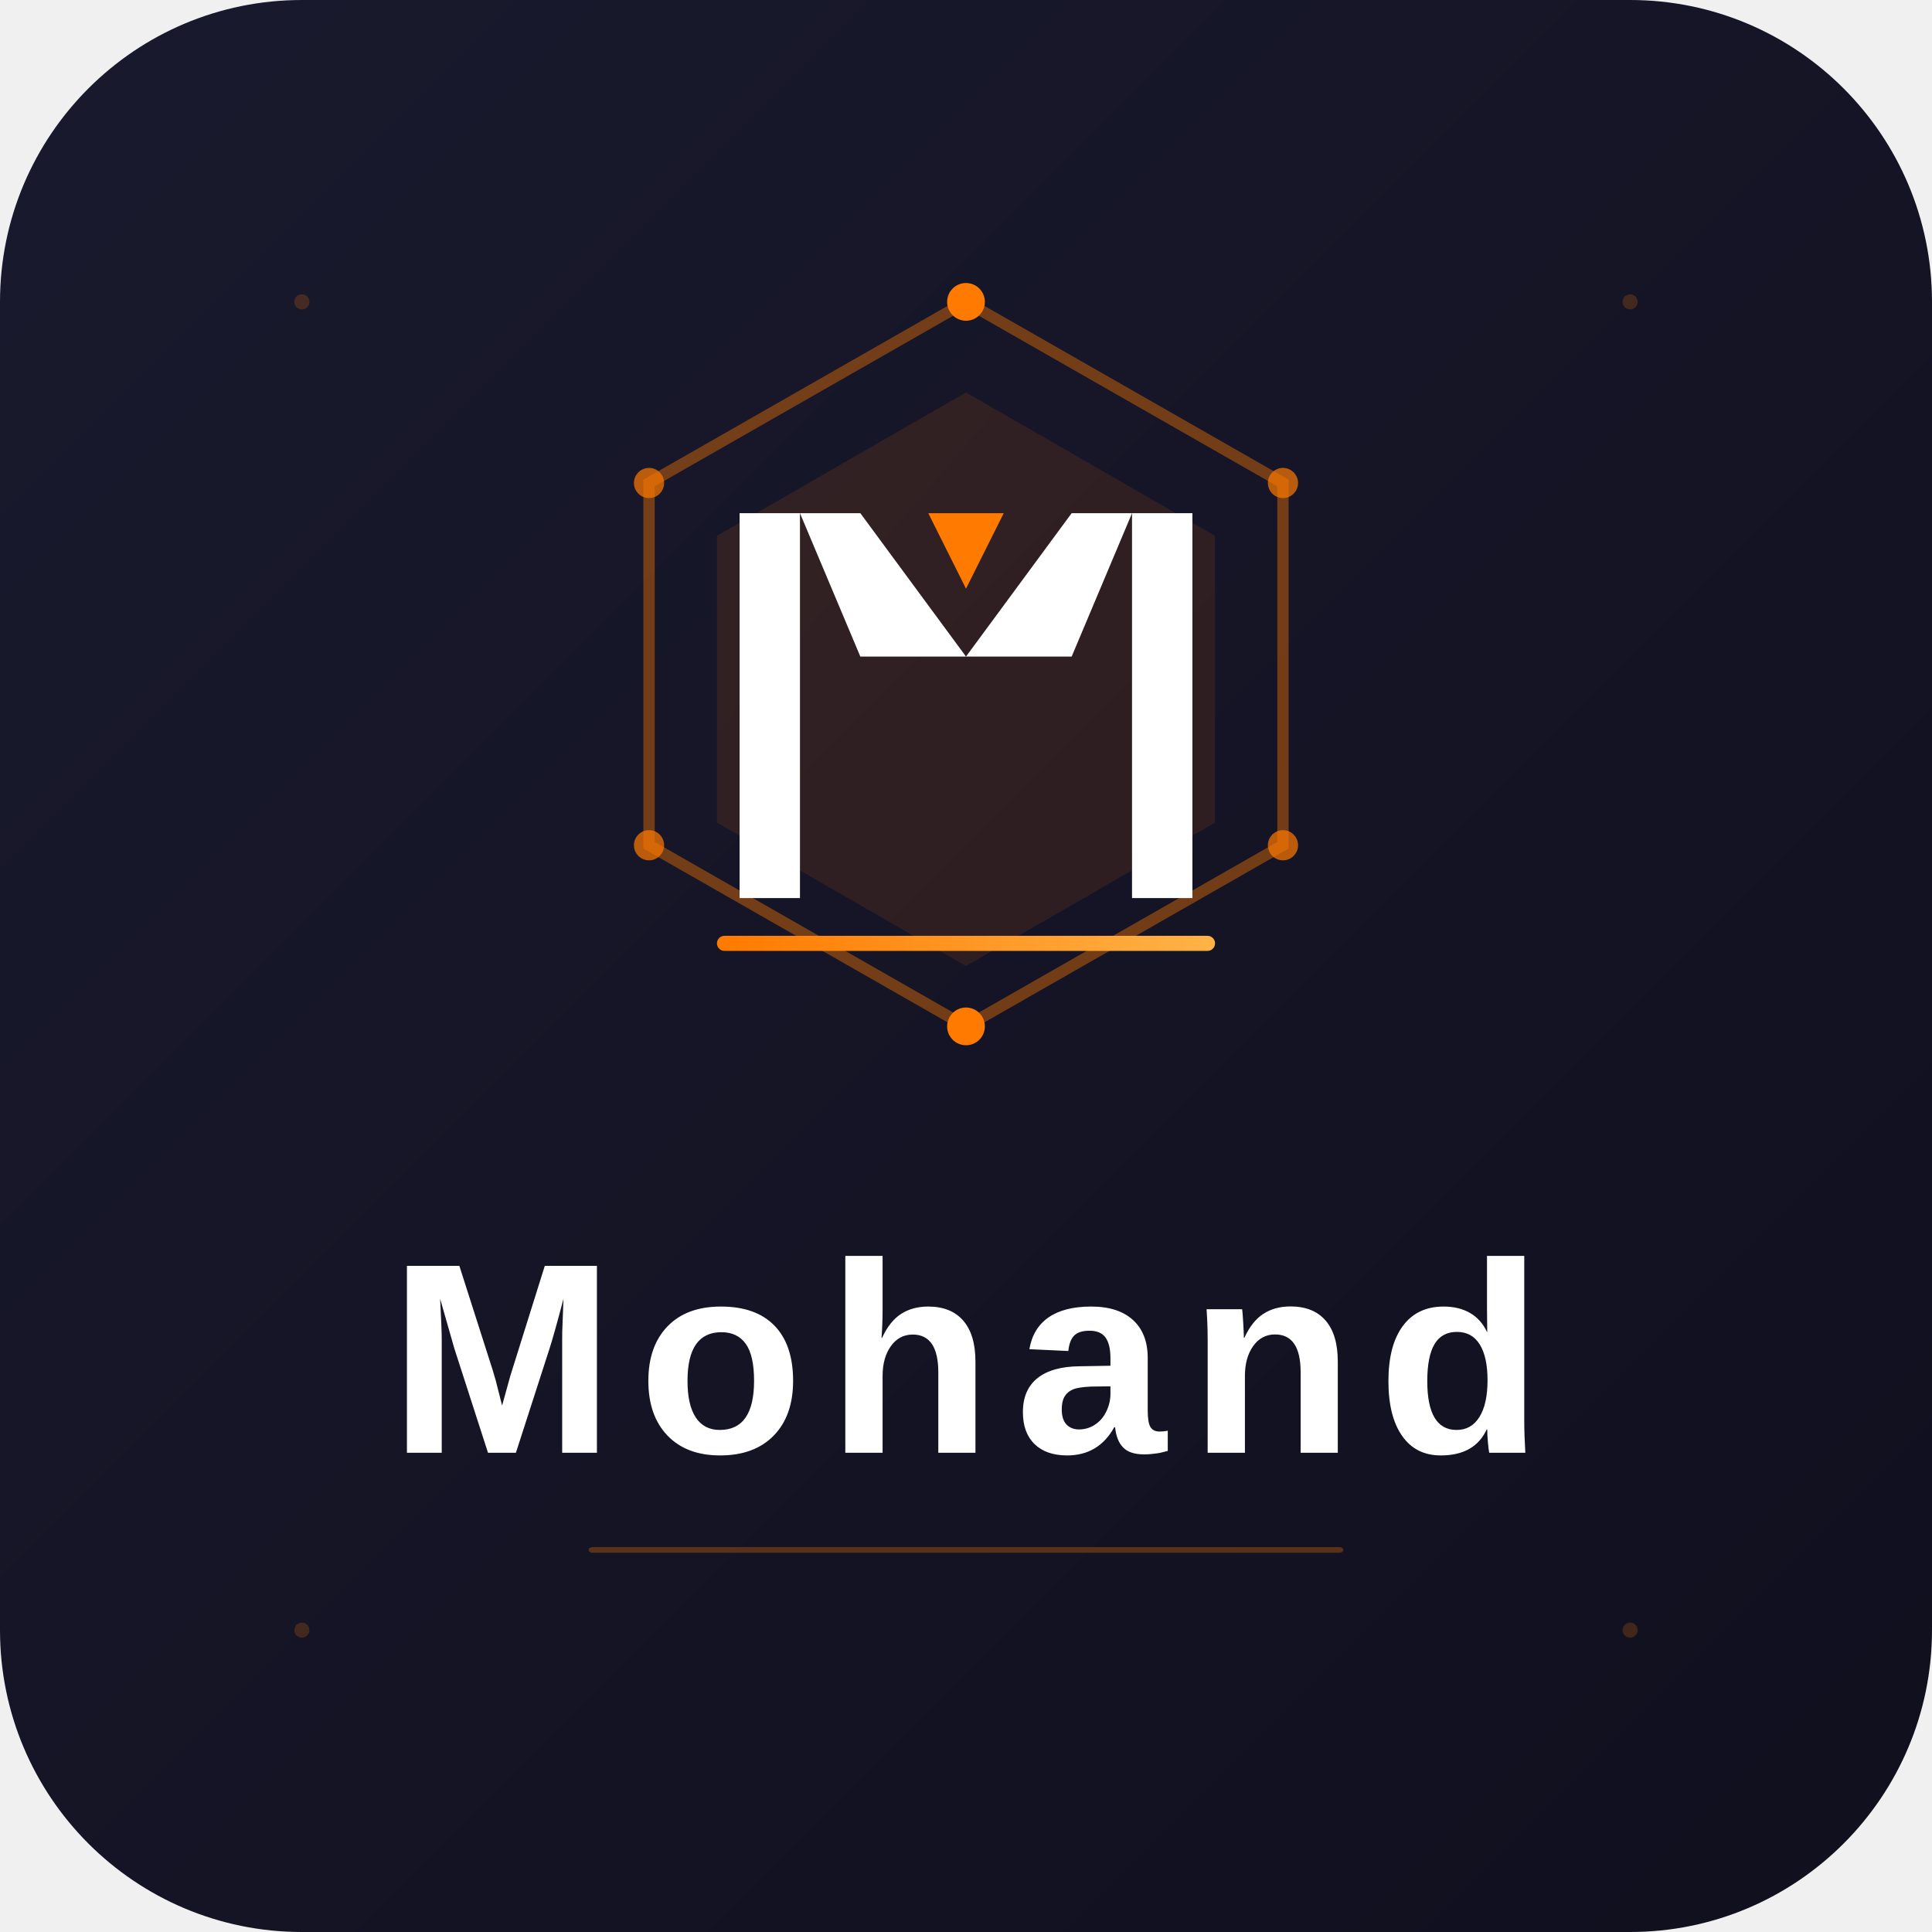
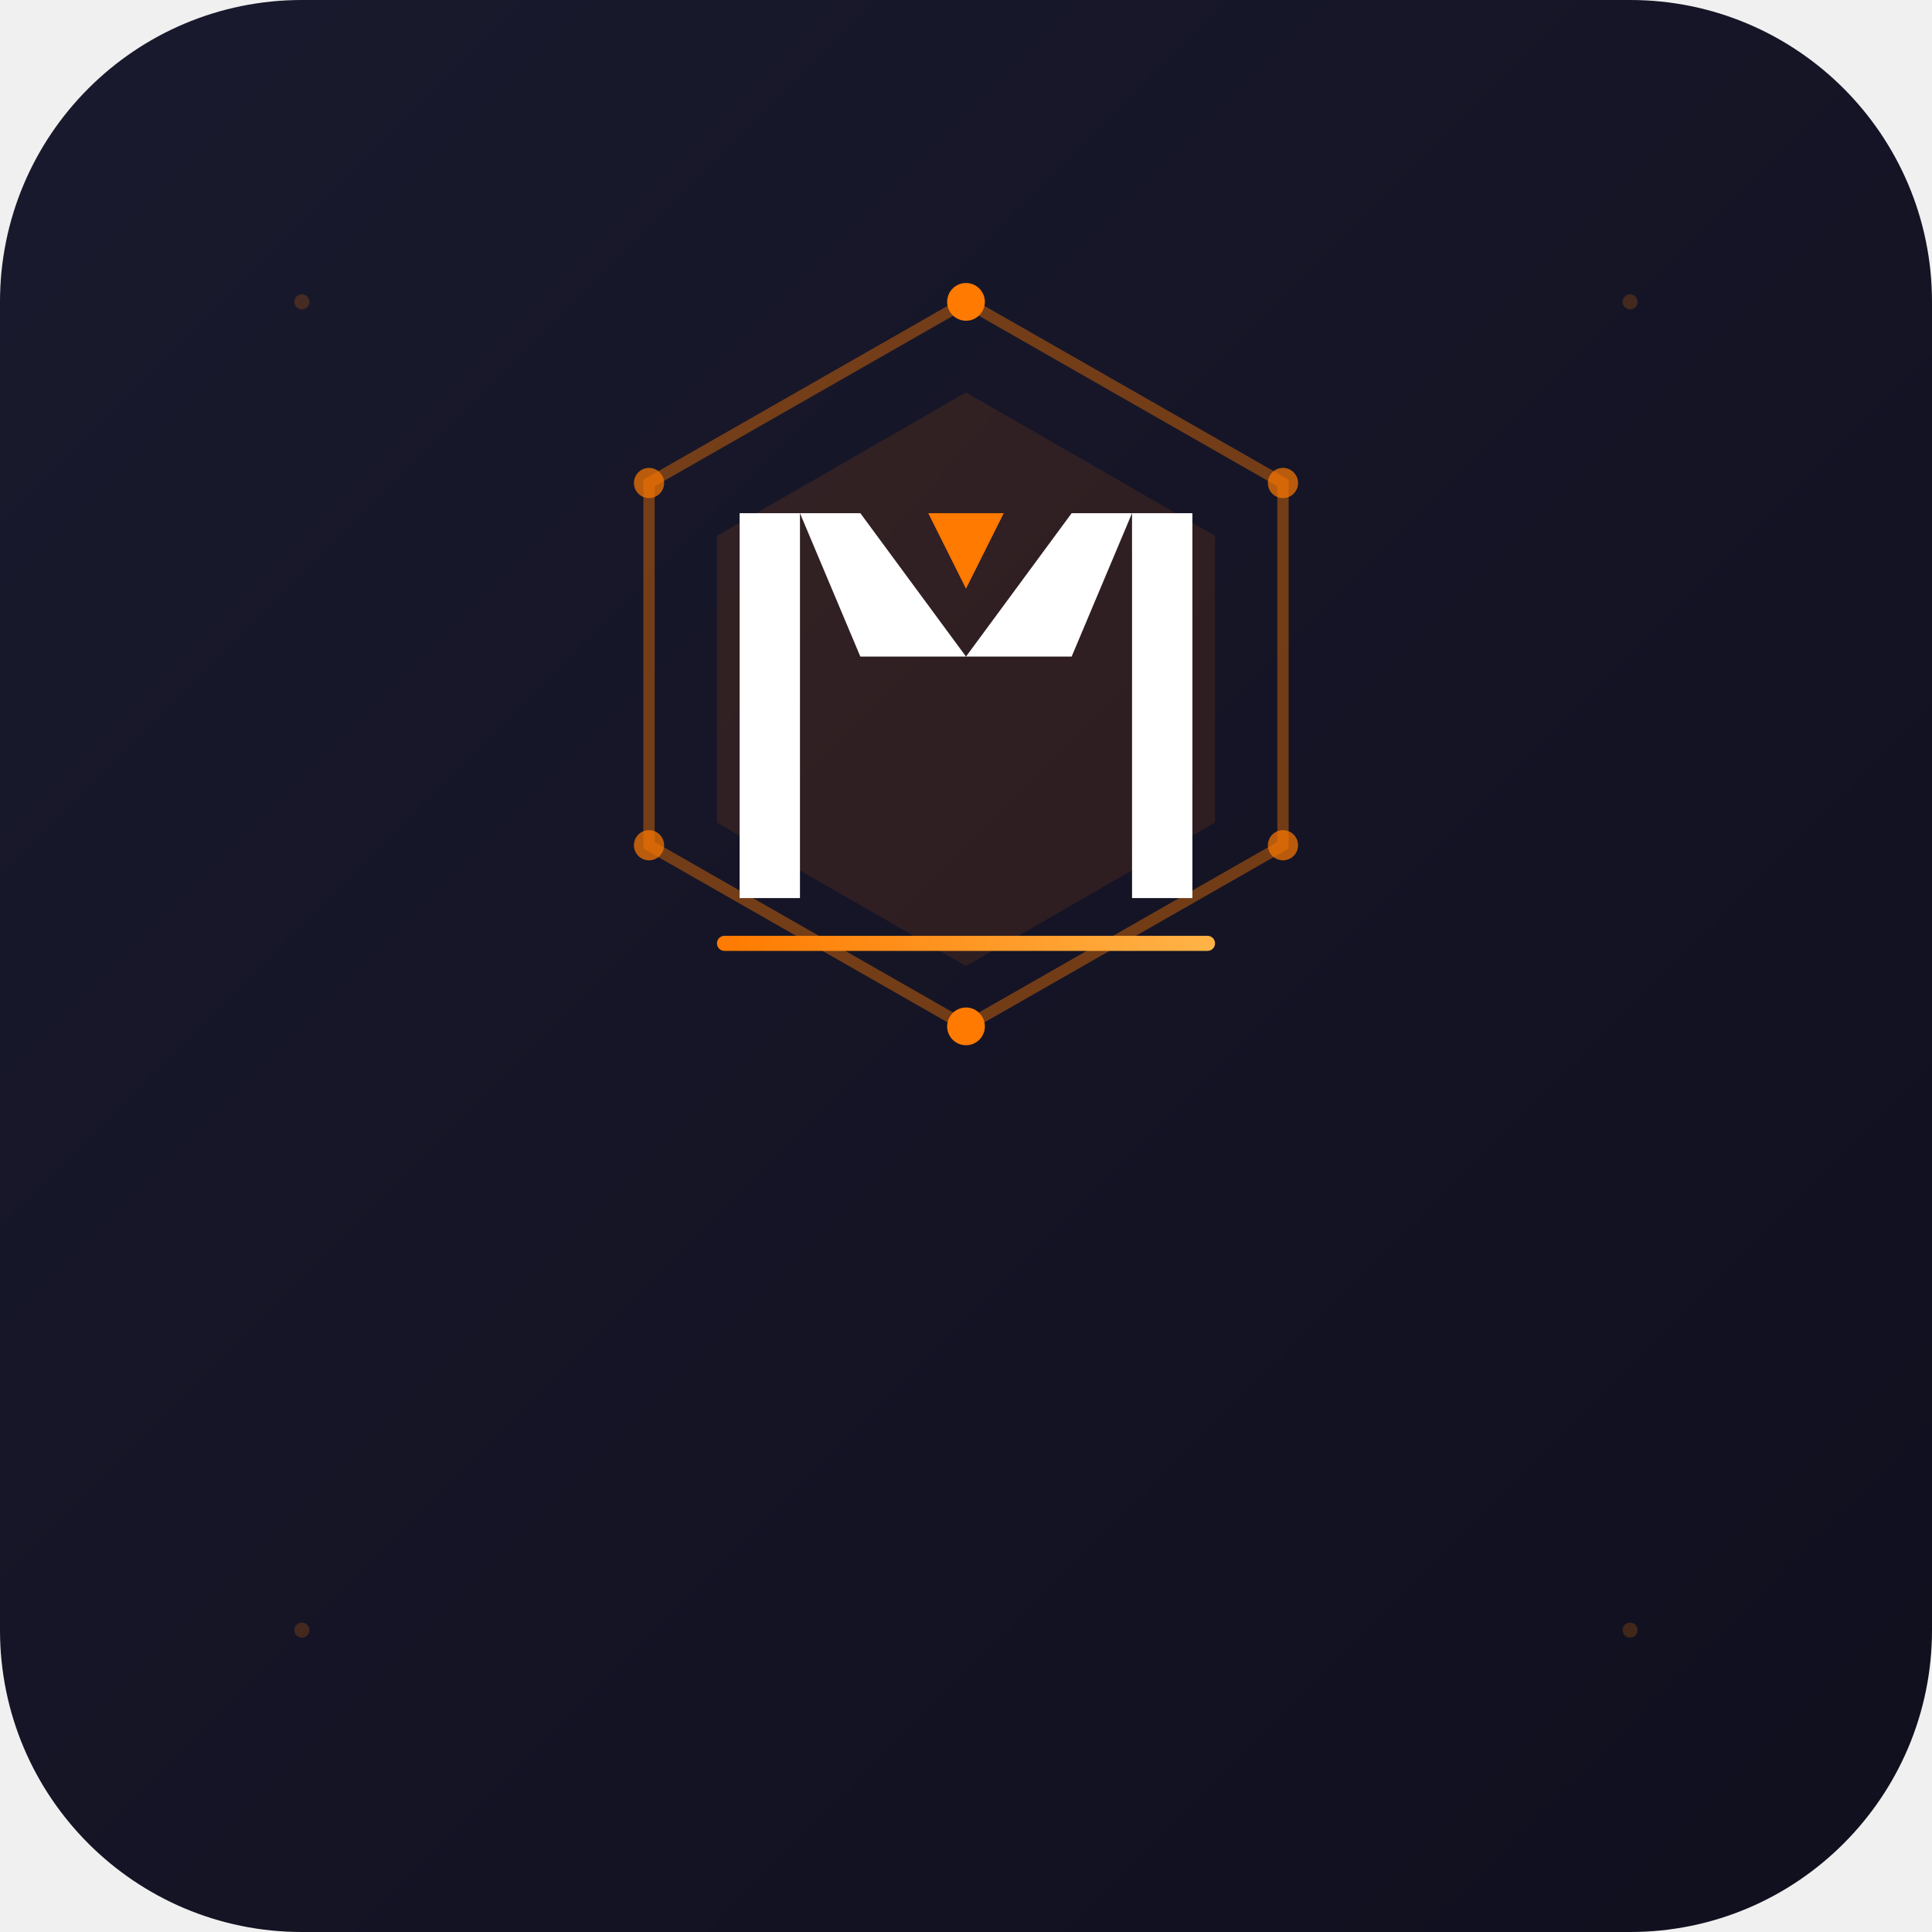
- <svg xmlns="http://www.w3.org/2000/svg" version="1.1" baseProfile="tiny-ps" id="Layer_1" x="0px" y="0px" viewBox="0 0 512 512" xml:space="preserve" width="512" height="512">
+ <svg xmlns="http://www.w3.org/2000/svg" version="1.2" baseProfile="tiny-ps" viewBox="0 0 512 512" width="512" height="512" xml:space="preserve">
  <defs>
    <linearGradient id="bgGrad" x1="0%" y1="0%" x2="100%" y2="100%">
-       <stop offset="0%" style="stop-color:#1A1A2E;stop-opacity:1" />
-       <stop offset="100%" style="stop-color:#0F0F1E;stop-opacity:1" />
+       <stop offset="0%" stop-color="#1A1A2E" stop-opacity="1" />
+       <stop offset="100%" stop-color="#0F0F1E" stop-opacity="1" />
    </linearGradient>
    <linearGradient id="hexGrad" x1="0%" y1="0%" x2="100%" y2="100%">
-       <stop offset="0%" style="stop-color:#FF7A00;stop-opacity:1" />
-       <stop offset="100%" style="stop-color:#E55A00;stop-opacity:1" />
+       <stop offset="0%" stop-color="#FF7A00" stop-opacity="1" />
+       <stop offset="100%" stop-color="#E55A00" stop-opacity="1" />
    </linearGradient>
    <linearGradient id="accentGrad" x1="0%" y1="0%" x2="100%" y2="0%">
-       <stop offset="0%" style="stop-color:#FF7A00;stop-opacity:1" />
-       <stop offset="100%" style="stop-color:#FFB347;stop-opacity:1" />
+       <stop offset="0%" stop-color="#FF7A00" stop-opacity="1" />
+       <stop offset="100%" stop-color="#FFB347" stop-opacity="1" />
    </linearGradient>
  </defs>
  <rect x="0" y="0" width="512" height="512" rx="80" ry="80" fill="url(#bgGrad)" />
  <circle cx="80" cy="80" r="2" fill="#FF7A00" fill-opacity="0.2" />
  <circle cx="432" cy="80" r="2" fill="#FF7A00" fill-opacity="0.2" />
  <circle cx="80" cy="432" r="2" fill="#FF7A00" fill-opacity="0.2" />
  <circle cx="432" cy="432" r="2" fill="#FF7A00" fill-opacity="0.2" />
  <polygon points="256,80 340,128 340,224 256,272 172,224 172,128" fill="none" stroke="#FF7A00" stroke-width="3" stroke-opacity="0.4" />
  <polygon points="256,104 322,142 322,218 256,256 190,218 190,142" fill="url(#hexGrad)" fill-opacity="0.12" />
  <rect x="196" y="136" width="16" height="102" fill="#FFFFFF" />
  <rect x="300" y="136" width="16" height="102" fill="#FFFFFF" />
  <polygon points="212,136 228,136 256,174 228,174" fill="#FFFFFF" />
  <polygon points="300,136 284,136 256,174 284,174" fill="#FFFFFF" />
  <polygon points="246,136 266,136 256,156" fill="#FF7A00" />
-   <rect x="190" y="248" width="132" height="4" rx="2" fill="url(#accentGrad)" />
+   <rect x="190" y="248" width="132" height="4" rx="2" ry="2" fill="url(#accentGrad)" />
  <circle cx="256" cy="80" r="5" fill="#FF7A00" />
  <circle cx="340" cy="128" r="4" fill="#FF7A00" fill-opacity="0.7" />
  <circle cx="340" cy="224" r="4" fill="#FF7A00" fill-opacity="0.7" />
  <circle cx="256" cy="272" r="5" fill="#FF7A00" />
  <circle cx="172" cy="224" r="4" fill="#FF7A00" fill-opacity="0.7" />
  <circle cx="172" cy="128" r="4" fill="#FF7A00" fill-opacity="0.7" />
-   <text x="256" y="385" font-family="Arial, Helvetica, sans-serif" font-size="72" font-weight="bold" fill="#FFFFFF" text-anchor="middle" letter-spacing="6">Mohand</text>
-   <rect x="156" y="410" width="200" height="1.5" rx="1" fill="#FF7A00" fill-opacity="0.3" />
</svg>
